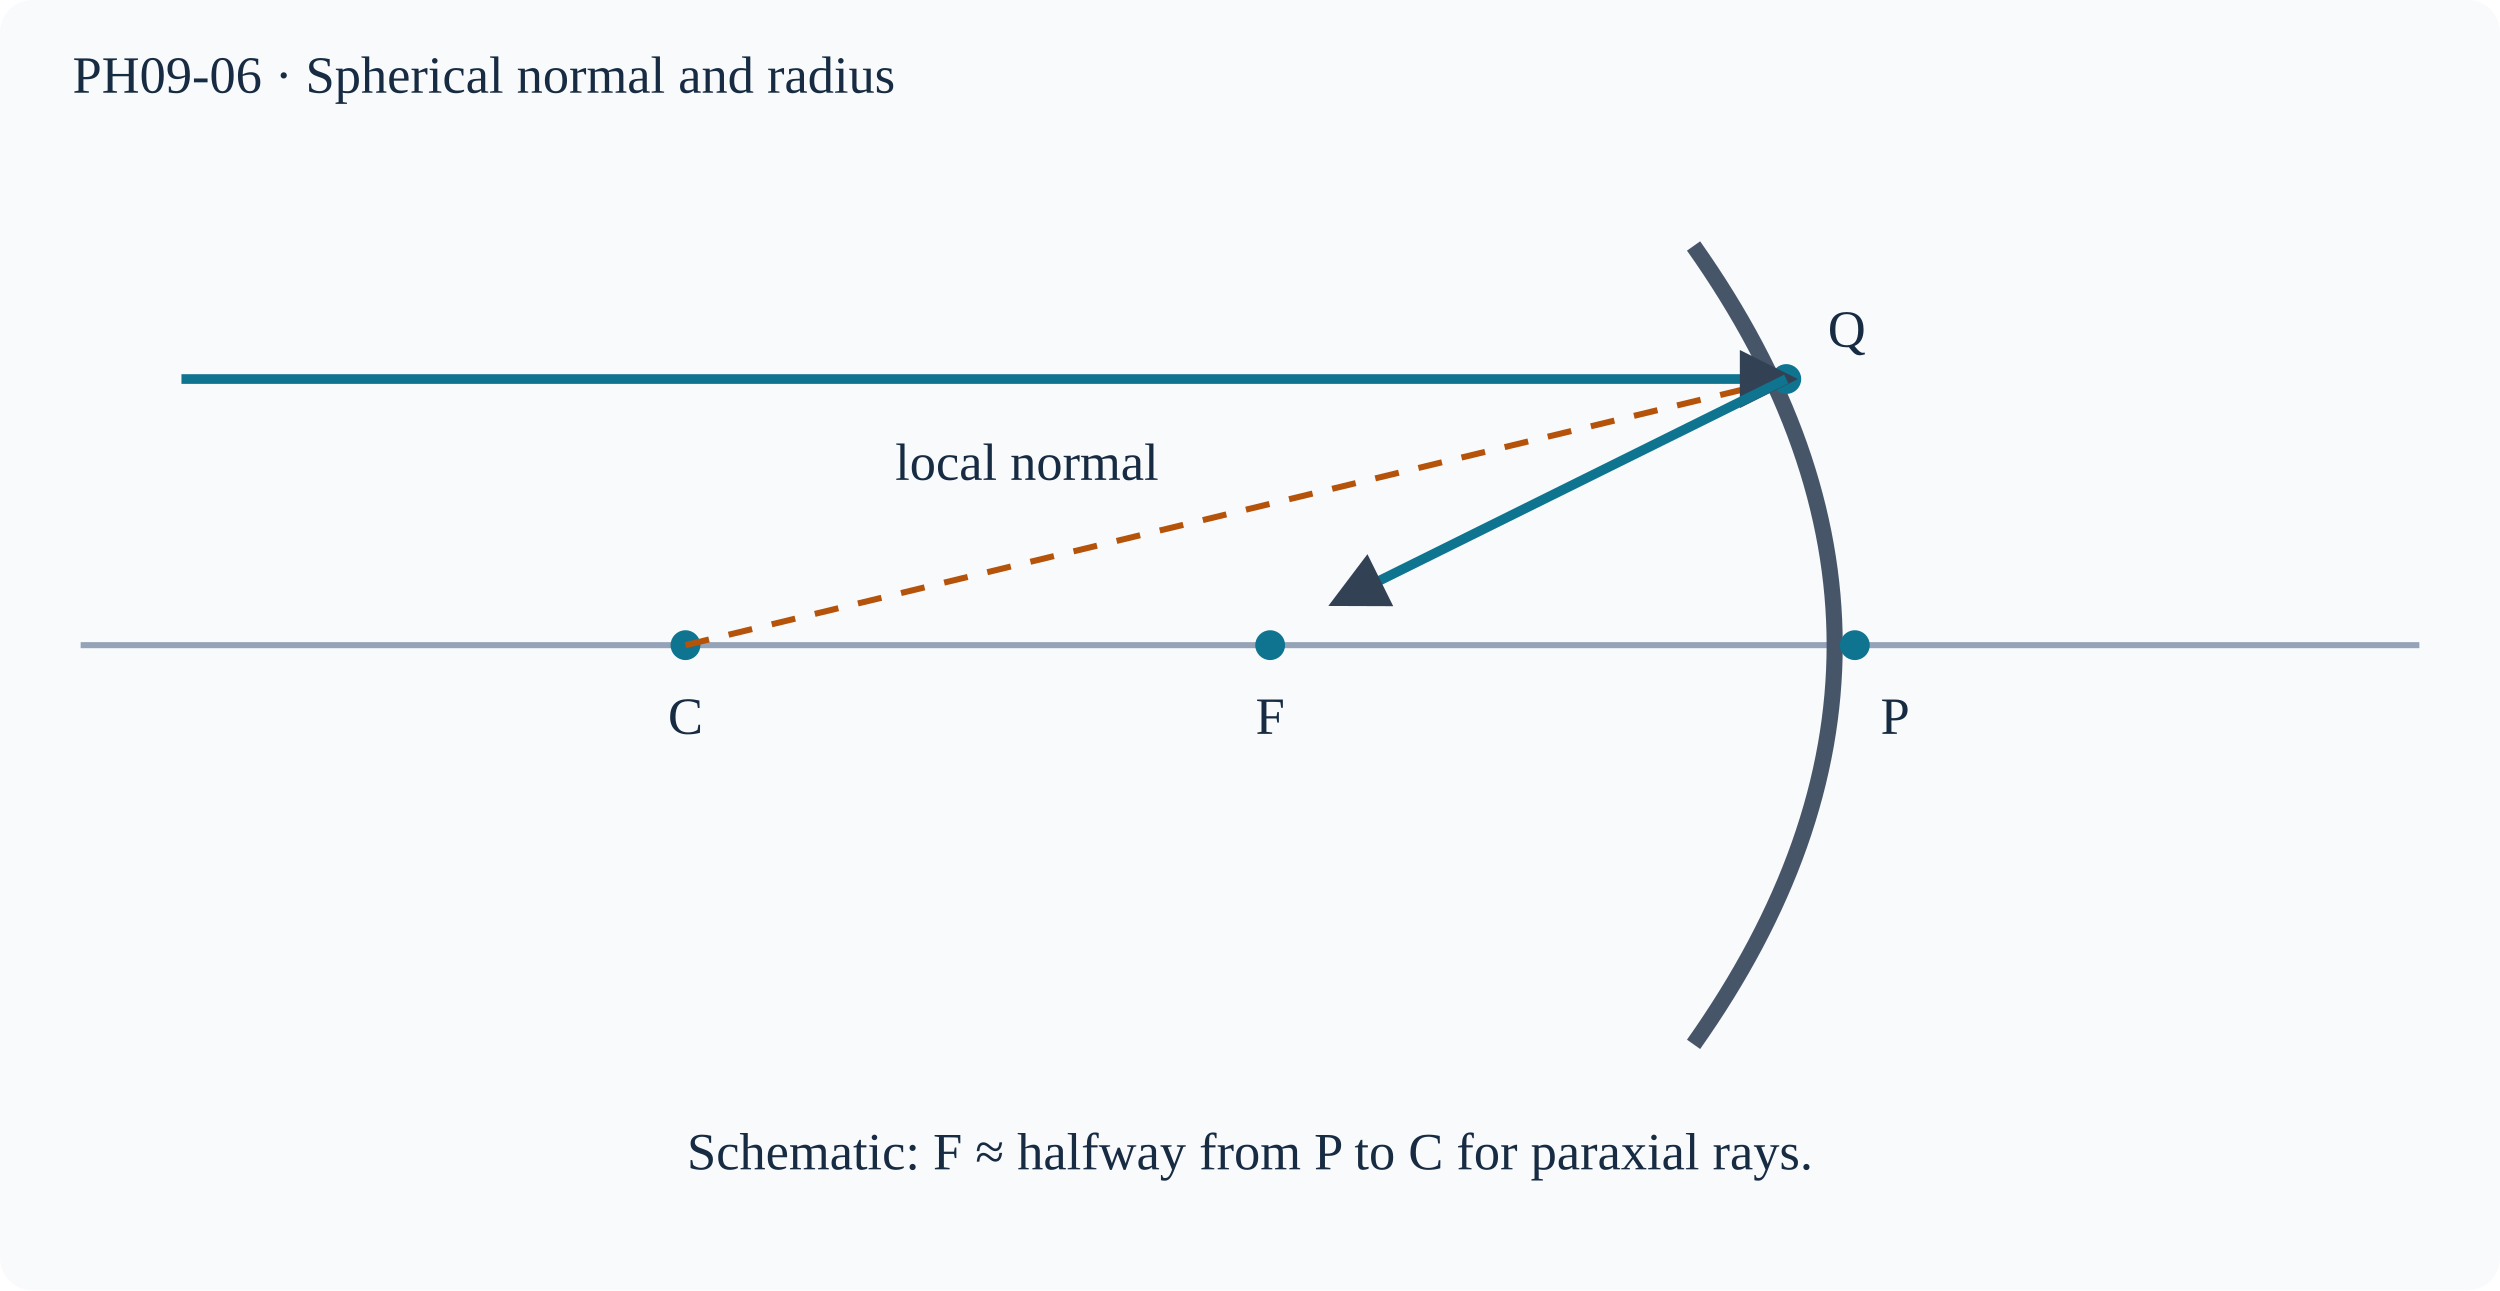
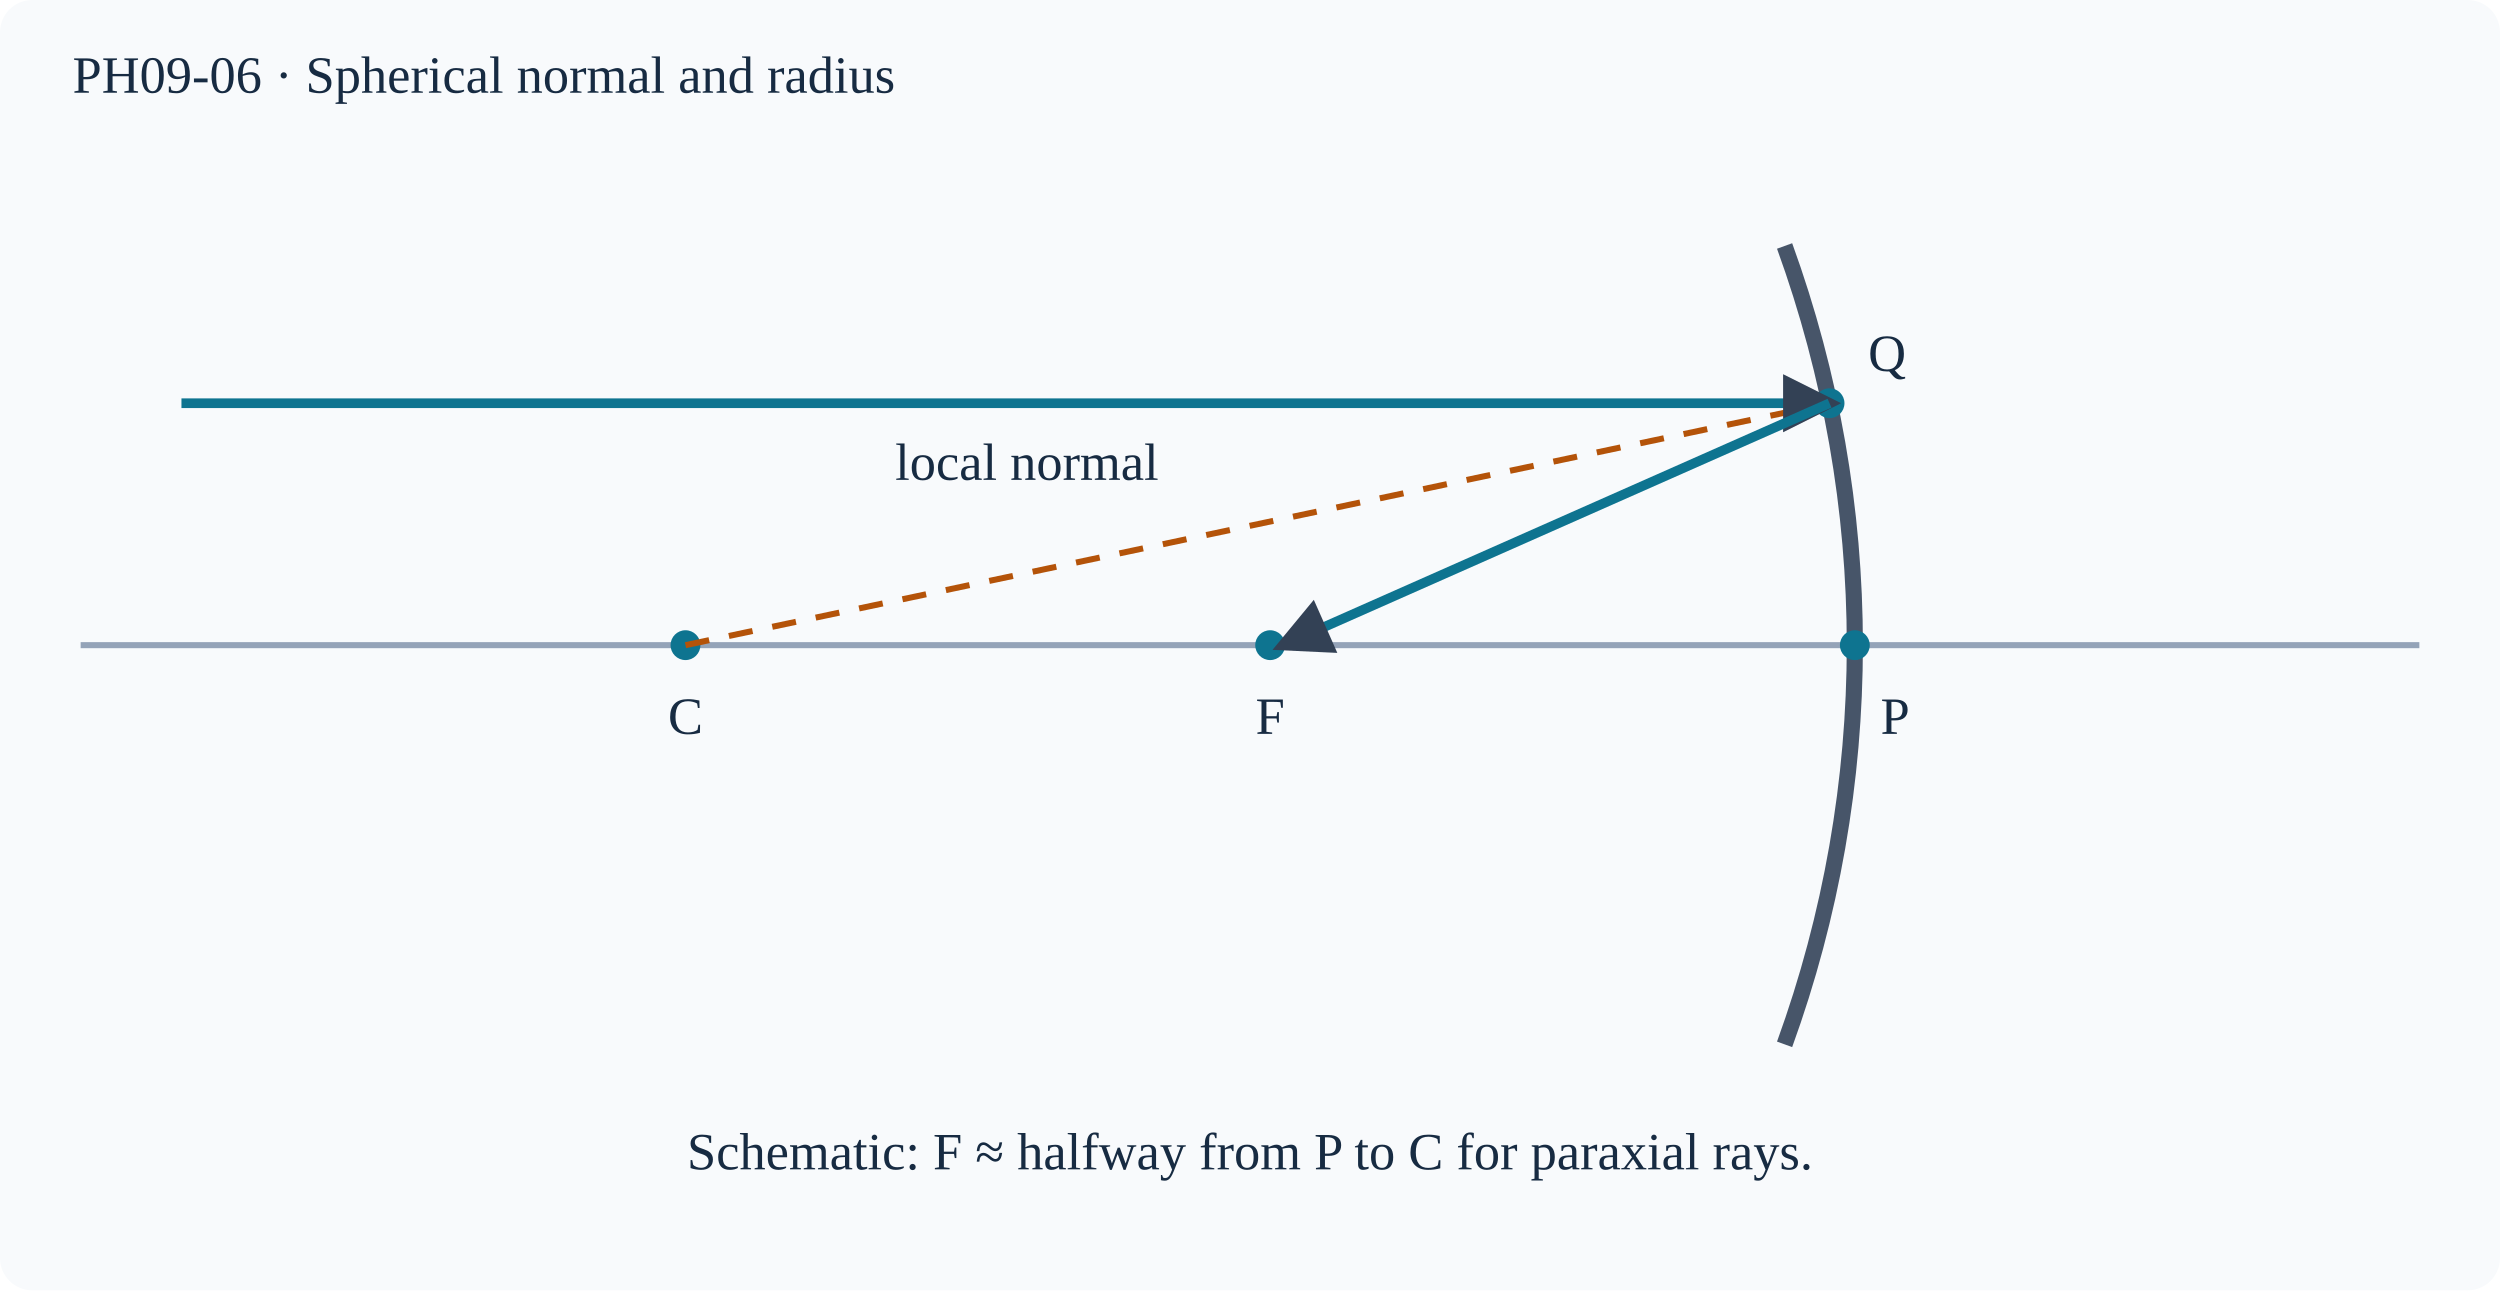
<svg xmlns="http://www.w3.org/2000/svg" viewBox="0 0 620 320" role="img" aria-labelledby="title desc">
  <defs>
    <marker id="arrow" viewBox="0 0 10 10" refX="8" refY="5" markerWidth="6" markerHeight="6" orient="auto-start-reverse">
      <path d="M0 0L10 5L0 10Z" fill="#334155" />
    </marker>
  </defs>
  <rect x="0" y="0" width="620" height="320" rx="8" fill="#f8fafc" />
  <text x="18" y="23" text-anchor="start" fill="#172b42" font-size="13">PH09-06 · Spherical normal and radius</text>
  <line x1="20" y1="160" x2="600" y2="160" stroke="#94a3b8" stroke-width="1.5" />
-   <path d="M420 61 Q490 160 420 259" fill="none" stroke="#475569" stroke-width="4" />
+   <path d="M442.578 61 A290 290 0 0 1 442.578 259" fill="none" stroke="#475569" stroke-width="4" />
  <circle cx="460" cy="160" r="3.7" fill="#0e7490" />
  <text x="470" y="182" text-anchor="middle" fill="#172b42" font-size="13">P</text>
  <circle cx="315" cy="160" r="3.7" fill="#0e7490" />
  <text x="315" y="182" text-anchor="middle" fill="#172b42" font-size="13">F</text>
  <circle cx="170" cy="160" r="3.7" fill="#0e7490" />
  <text x="170" y="182" text-anchor="middle" fill="#172b42" font-size="13">C</text>
-   <line x1="170" y1="160" x2="443" y2="94" stroke="#b45309" stroke-width="1.5" stroke-dasharray="6 5" />
-   <circle cx="443" cy="94" r="3.7" fill="#0e7490" />
-   <text x="458" y="86" text-anchor="middle" fill="#172b42" font-size="13">Q</text>
-   <line x1="45" y1="94" x2="443" y2="94" stroke="#0e7490" stroke-width="2.4" marker-end="url(#arrow)" />
-   <line x1="443" y1="94" x2="332" y2="149" stroke="#0e7490" stroke-width="2.4" marker-end="url(#arrow)" />
+   <line x1="170" y1="160" x2="453.725" y2="100" stroke="#b45309" stroke-width="1.5" stroke-dasharray="6 5" />
+   <circle cx="453.725" cy="100" r="3.7" fill="#0e7490" />
+   <text x="468" y="92" text-anchor="middle" fill="#172b42" font-size="13">Q</text>
+   <line x1="45" y1="100" x2="453.725" y2="100" stroke="#0e7490" stroke-width="2.4" marker-end="url(#arrow)" />
+   <line x1="453.725" y1="100" x2="318.207" y2="160" stroke="#0e7490" stroke-width="2.4" marker-end="url(#arrow)" />
  <text x="222" y="119" text-anchor="start" fill="#172b42" font-size="13">local normal</text>
  <text x="310" y="290" text-anchor="middle" fill="#172b42" font-size="13">Schematic: F ≈ halfway from P to C for paraxial rays.</text>
</svg>
